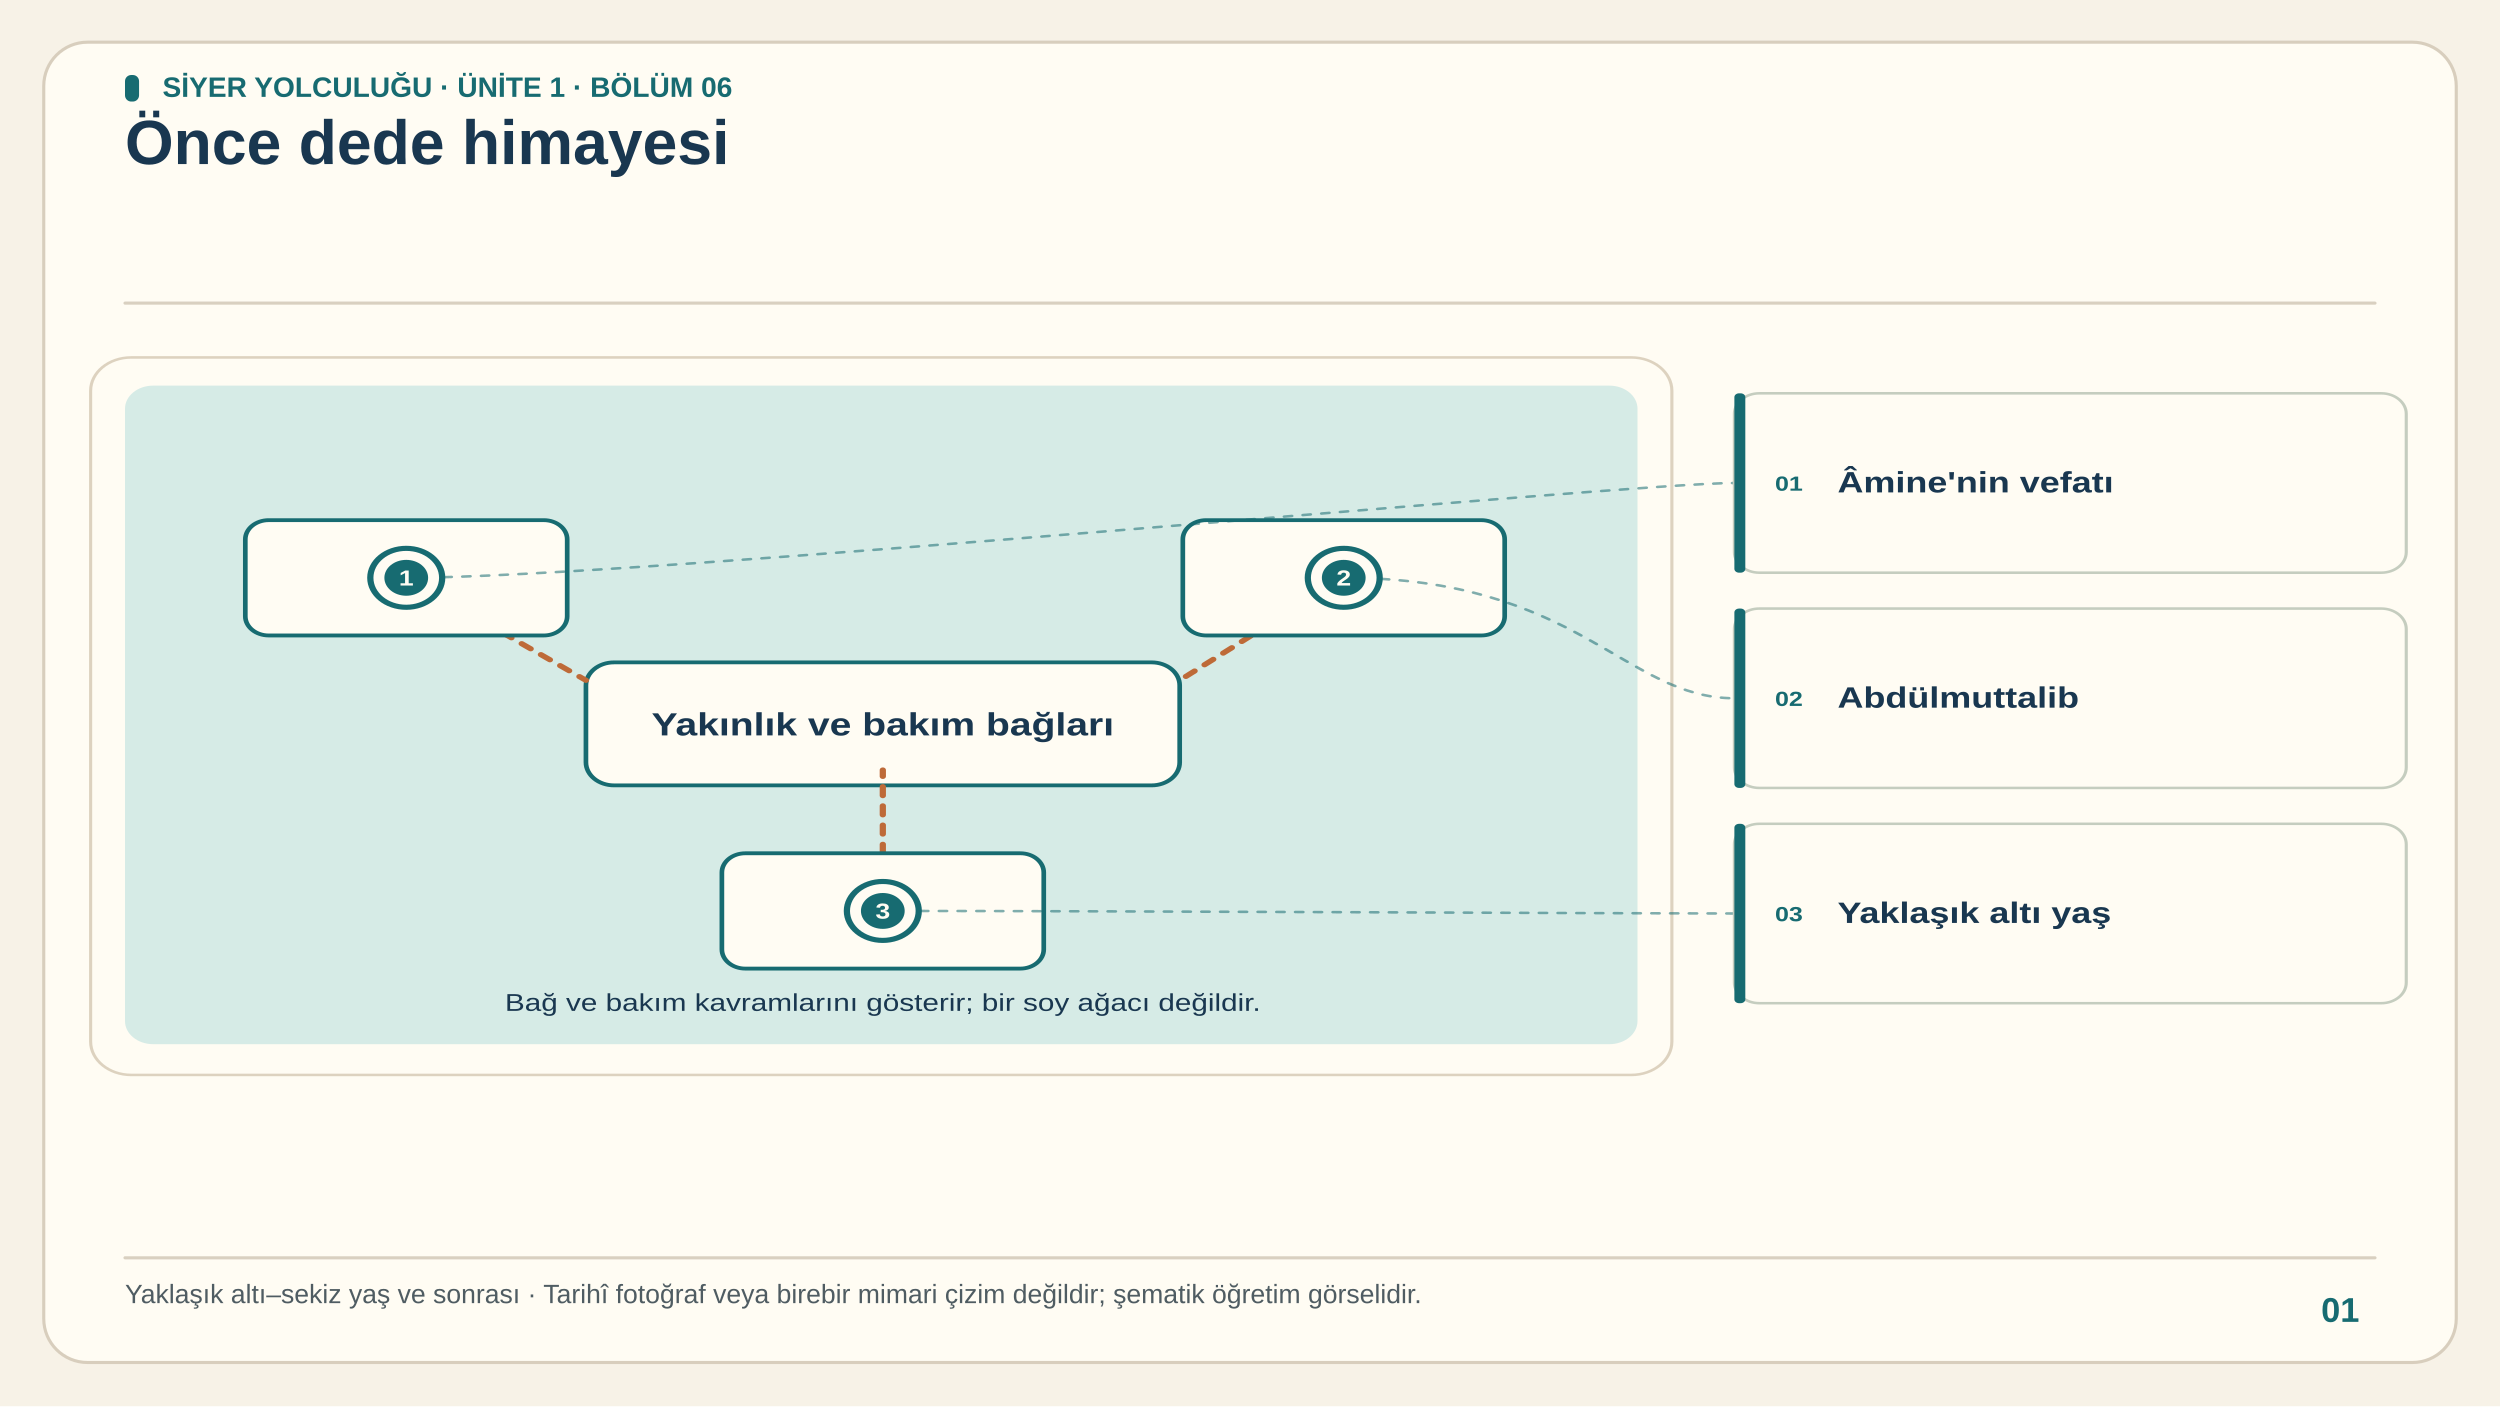
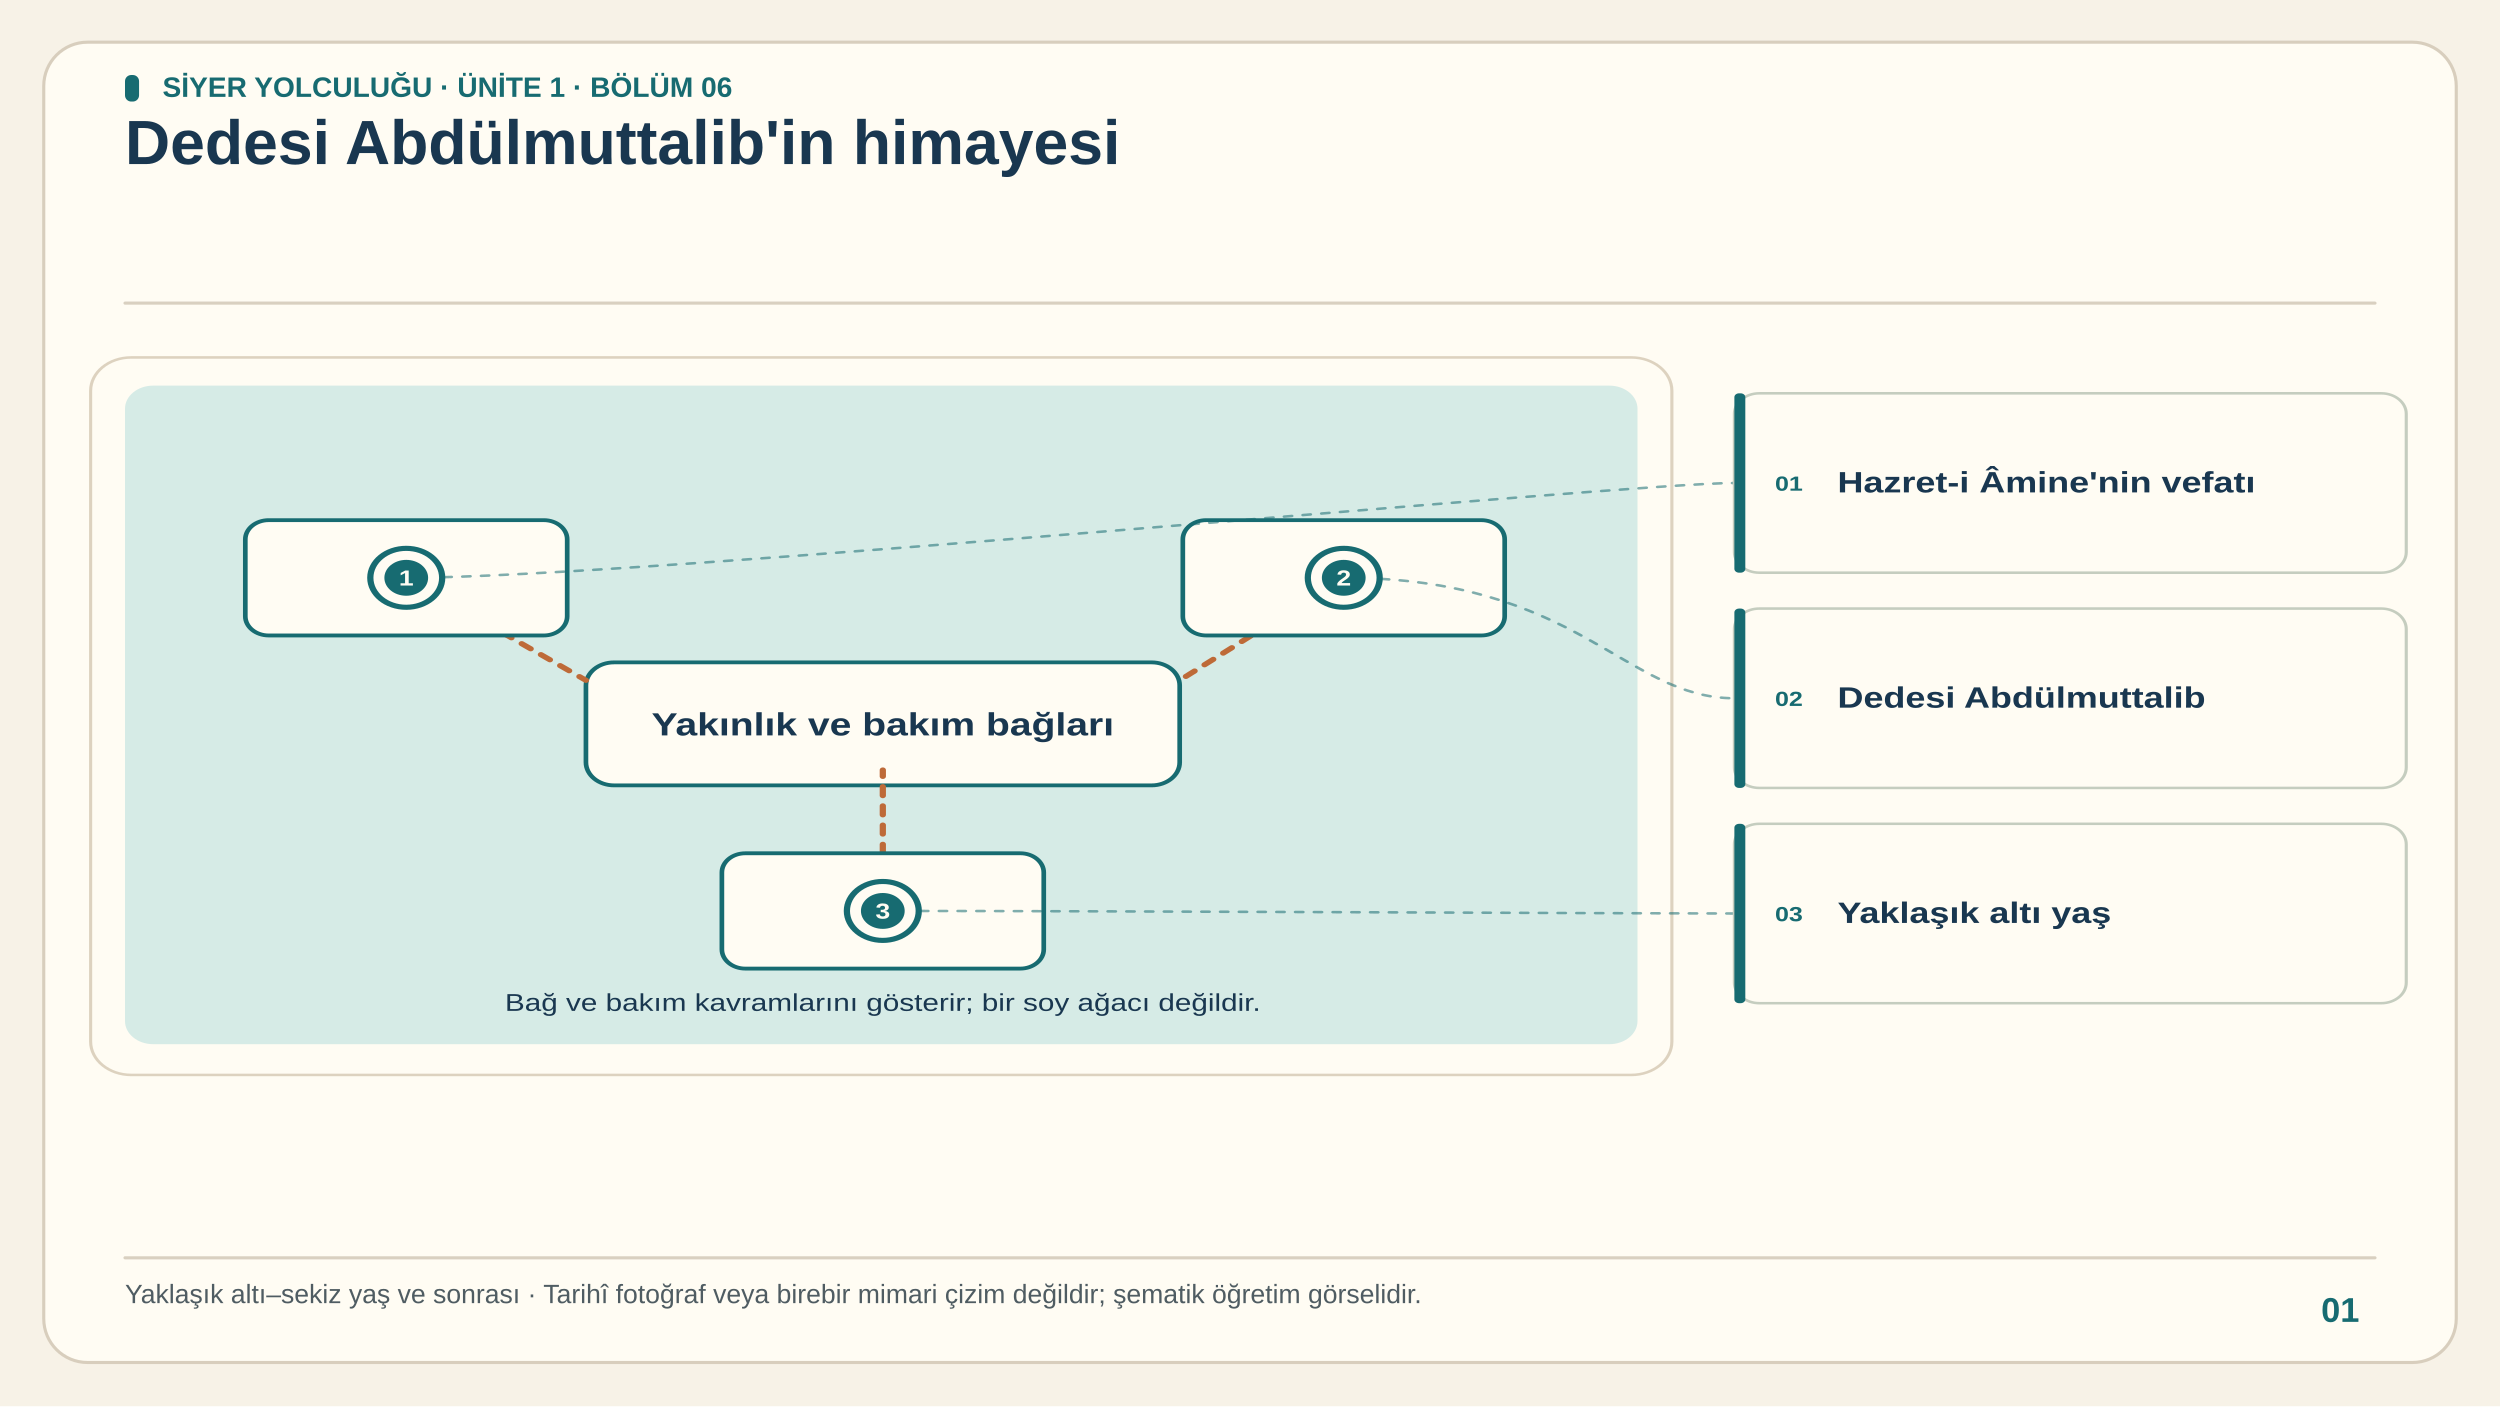
<svg xmlns="http://www.w3.org/2000/svg" width="1600" height="900" viewBox="0 0 1600 900" role="img" aria-labelledby="f6_0title f6_0desc">
  <defs>
    <linearGradient id="f6_0sky" x1="0" y1="0" x2="0" y2="1">
      <stop stop-color="#D6EBE6" />
      <stop offset="1" stop-color="#F8EBCD" />
    </linearGradient>
    <linearGradient id="f6_0wood">
      <stop stop-color="#C79560" />
      <stop offset="1" stop-color="#E2BE80" />
    </linearGradient>
    <filter id="f6_0shadow" x="-15%" y="-15%" width="130%" height="140%">
      <feDropShadow dx="0" dy="6" stdDeviation="7" flood-color="#193750" flood-opacity=".12" />
    </filter>
  </defs>
  <rect x="0" y="0" width="1600" height="900" rx="0" fill="#F7F2E7" stroke="none" stroke-width="1" />
  <rect x="28" y="27" width="1544" height="845" rx="28" fill="#FFFCF3" stroke="#D8CEBD" stroke-width="2" />
  <rect x="80" y="48" width="9" height="17" rx="4" fill="#176B71" stroke="none" stroke-width="1" />
  <text x="104" y="62" font-family="Arial, sans-serif" font-size="18" fill="#176B71" font-weight="700" text-anchor="start">SİYER YOLCULUĞU · ÜNİTE 1 · BÖLÜM 06</text>
-   <text x="80" y="105" font-family="Arial, sans-serif" font-size="40" fill="#193750" font-weight="700" text-anchor="start">Önce dede himayesi</text>
+   <text x="80" y="105" font-family="Arial, sans-serif" font-size="40" fill="#193750" font-weight="700" text-anchor="start">Dedesi Abdülmuttalib'in himayesi</text>
  <path d="M80 194 H1520" fill="none" stroke="#D9D0C0" stroke-width="2" stroke-linecap="round" stroke-linejoin="round" />
  <g transform="translate(0 50) scale(1 .82)">
    <rect x="58" y="218" width="1012" height="560" rx="26" fill="#FFFCF3" stroke="#DDD2BF" stroke-width="2" />
    <rect x="80" y="240" width="968" height="514" rx="18" fill="#D6EBE6" stroke="none" stroke-width="1" />
    <rect x="375" y="456" width="380" height="96" rx="18" fill="#FFFCF3" stroke="#176B71" stroke-width="3" />
    <text x="565" y="513" font-family="Arial, sans-serif" font-size="25" fill="#193750" font-weight="700" text-anchor="middle">Yakınlık ve bakım bağları</text>
    <path d="M260 390 L375 470" fill="none" stroke="#BE6A38" stroke-width="4" stroke-linecap="round" stroke-linejoin="round" stroke-dasharray="7 8" />
    <rect x="157" y="345" width="206" height="90" rx="15" fill="#FFFCF3" stroke="#176B71" stroke-width="3" />
    <text x="260" y="398" font-family="Arial, sans-serif" font-size="28" fill="#176B71" font-weight="700" text-anchor="middle">1</text>
    <path d="M860 390 L755 470" fill="none" stroke="#BE6A38" stroke-width="4" stroke-linecap="round" stroke-linejoin="round" stroke-dasharray="7 8" />
    <rect x="757" y="345" width="206" height="90" rx="15" fill="#FFFCF3" stroke="#176B71" stroke-width="3" />
    <text x="860" y="398" font-family="Arial, sans-serif" font-size="28" fill="#176B71" font-weight="700" text-anchor="middle">2</text>
    <path d="M565 650 L565 540" fill="none" stroke="#BE6A38" stroke-width="4" stroke-linecap="round" stroke-linejoin="round" stroke-dasharray="7 8" />
    <rect x="462" y="605" width="206" height="90" rx="15" fill="#FFFCF3" stroke="#176B71" stroke-width="3" />
    <text x="565" y="658" font-family="Arial, sans-serif" font-size="28" fill="#176B71" font-weight="700" text-anchor="middle">3</text>
    <text x="565" y="728" font-family="Arial, sans-serif" font-size="19" fill="#193750" font-weight="500" text-anchor="middle">Bağ ve bakım kavramlarını gösterir; bir soy ağacı değildir.</text>
    <path d="M260 390 C410 390 1040 316 1110 316" fill="none" stroke="#176B71" stroke-width="2" stroke-linecap="round" stroke-linejoin="round" stroke-dasharray="5 7" opacity=".55" />
    <path d="M860 390 C1010 390 1040 484 1110 484" fill="none" stroke="#176B71" stroke-width="2" stroke-linecap="round" stroke-linejoin="round" stroke-dasharray="5 7" opacity=".55" />
    <path d="M565 650 C715 650 1040 652 1110 652" fill="none" stroke="#176B71" stroke-width="2" stroke-linecap="round" stroke-linejoin="round" stroke-dasharray="5 7" opacity=".55" />
    <rect x="1110" y="246" width="430" height="140" rx="16" fill="#FFFCF3" stroke="#C5CDBF" stroke-width="2" />
    <rect x="1110" y="246" width="7" height="140" rx="3" fill="#176B71" stroke="none" stroke-width="1" />
    <text x="1136" y="322" font-family="Arial, sans-serif" font-size="16" fill="#176B71" font-weight="700" text-anchor="start">01</text>
-     <text x="1176" y="323.36" font-family="Arial, sans-serif" font-size="23" fill="#193750" font-weight="600" text-anchor="start">Âmine'nin vefatı</text>
+     <text x="1176" y="323.36" font-family="Arial, sans-serif" font-size="23" fill="#193750" font-weight="600" text-anchor="start">Hazret-i Âmine'nin vefatı</text>
    <circle cx="260" cy="390" r="23" fill="#FFFCF3" stroke="#176B71" stroke-width="4" />
    <circle cx="260" cy="390" r="14" fill="#176B71" stroke="none" stroke-width="1" />
    <text x="260" y="396" font-family="Arial, sans-serif" font-size="17" fill="#FFFCF3" font-weight="700" text-anchor="middle">1</text>
    <rect x="1110" y="414" width="430" height="140" rx="16" fill="#FFFCF3" stroke="#C5CDBF" stroke-width="2" />
    <rect x="1110" y="414" width="7" height="140" rx="3" fill="#176B71" stroke="none" stroke-width="1" />
    <text x="1136" y="490" font-family="Arial, sans-serif" font-size="16" fill="#176B71" font-weight="700" text-anchor="start">02</text>
-     <text x="1176" y="491.36" font-family="Arial, sans-serif" font-size="23" fill="#193750" font-weight="600" text-anchor="start">Abdülmuttalib</text>
+     <text x="1176" y="491.36" font-family="Arial, sans-serif" font-size="23" fill="#193750" font-weight="600" text-anchor="start">Dedesi Abdülmuttalib</text>
    <circle cx="860" cy="390" r="23" fill="#FFFCF3" stroke="#176B71" stroke-width="4" />
    <circle cx="860" cy="390" r="14" fill="#176B71" stroke="none" stroke-width="1" />
    <text x="860" y="396" font-family="Arial, sans-serif" font-size="17" fill="#FFFCF3" font-weight="700" text-anchor="middle">2</text>
    <rect x="1110" y="582" width="430" height="140" rx="16" fill="#FFFCF3" stroke="#C5CDBF" stroke-width="2" />
    <rect x="1110" y="582" width="7" height="140" rx="3" fill="#176B71" stroke="none" stroke-width="1" />
    <text x="1136" y="658" font-family="Arial, sans-serif" font-size="16" fill="#176B71" font-weight="700" text-anchor="start">03</text>
    <text x="1176" y="659.36" font-family="Arial, sans-serif" font-size="23" fill="#193750" font-weight="600" text-anchor="start">Yaklaşık altı yaş</text>
    <circle cx="565" cy="650" r="23" fill="#FFFCF3" stroke="#176B71" stroke-width="4" />
    <circle cx="565" cy="650" r="14" fill="#176B71" stroke="none" stroke-width="1" />
    <text x="565" y="656" font-family="Arial, sans-serif" font-size="17" fill="#FFFCF3" font-weight="700" text-anchor="middle">3</text>
  </g>
  <path d="M80 805 H1520" fill="none" stroke="#D9D0C0" stroke-width="2" stroke-linecap="round" stroke-linejoin="round" />
  <text x="80" y="834" font-family="Arial, sans-serif" font-size="17" fill="#4F5C62" font-weight="500" text-anchor="start">Yaklaşık altı–sekiz yaş ve sonrası · Tarihî fotoğraf veya birebir mimari çizim değildir; şematik öğretim görselidir.</text>
  <text x="1510" y="846" font-family="Arial, sans-serif" font-size="22" fill="#176B71" font-weight="700" text-anchor="end">01</text>
</svg>
